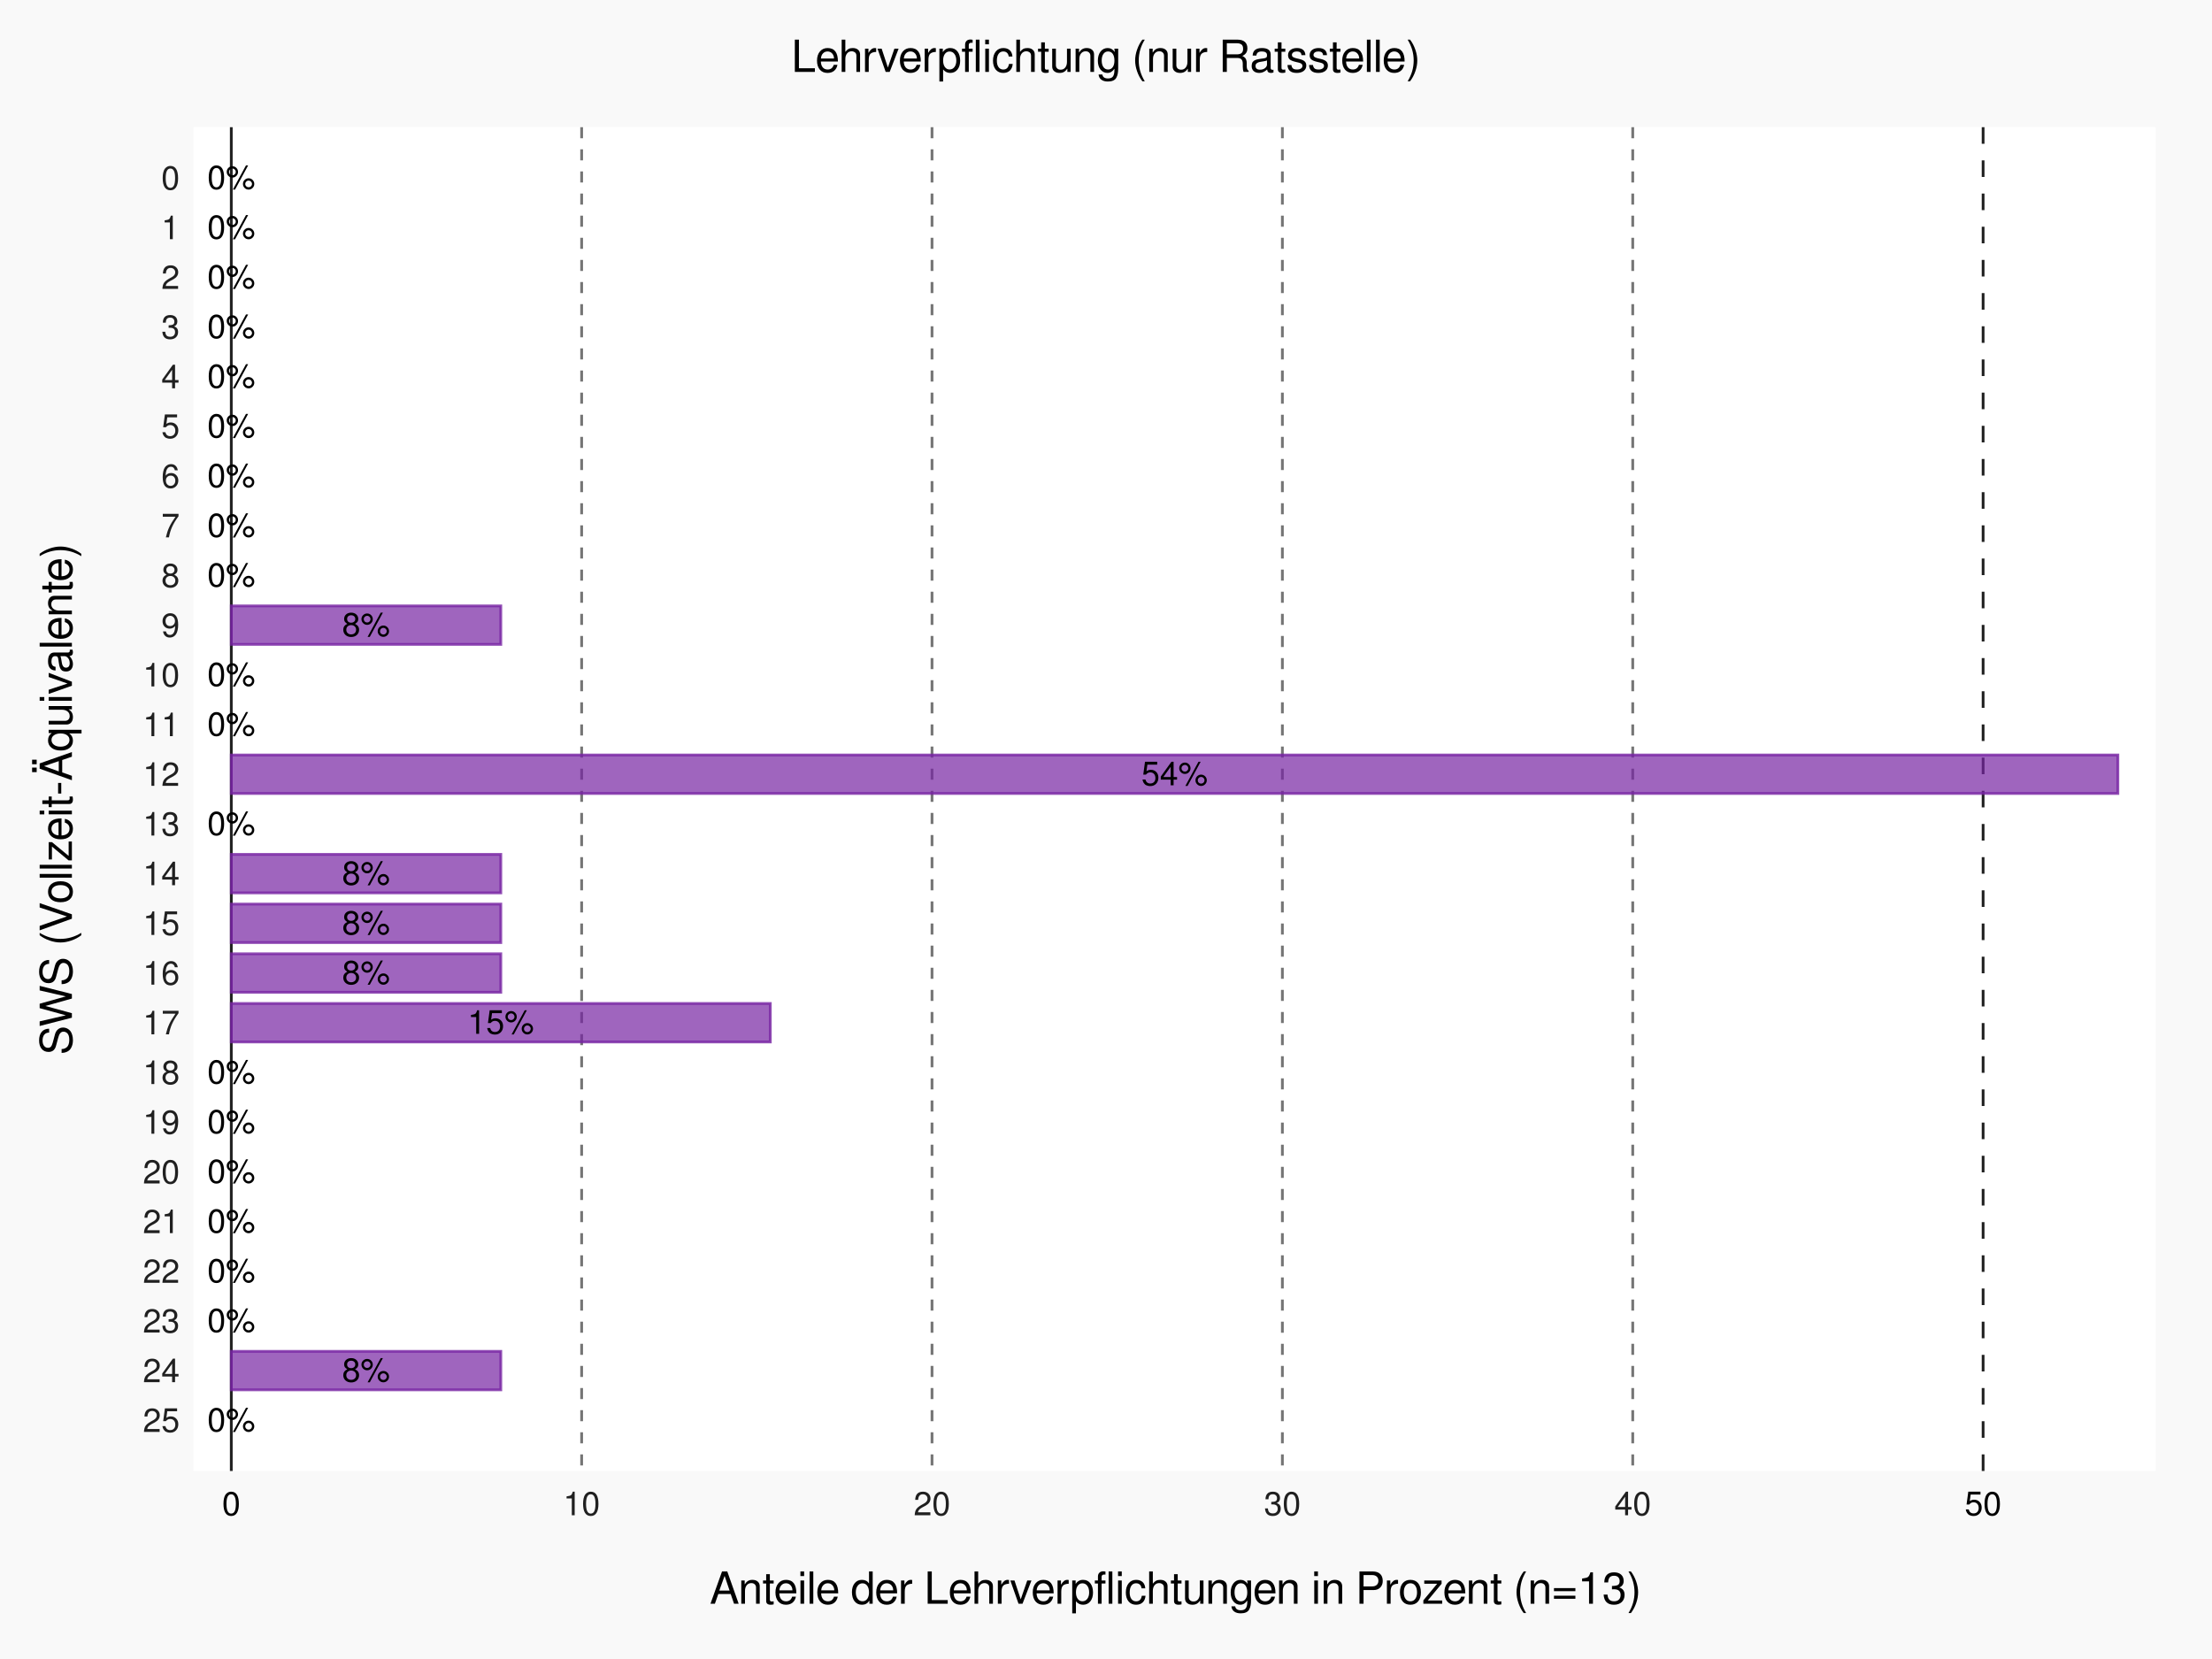
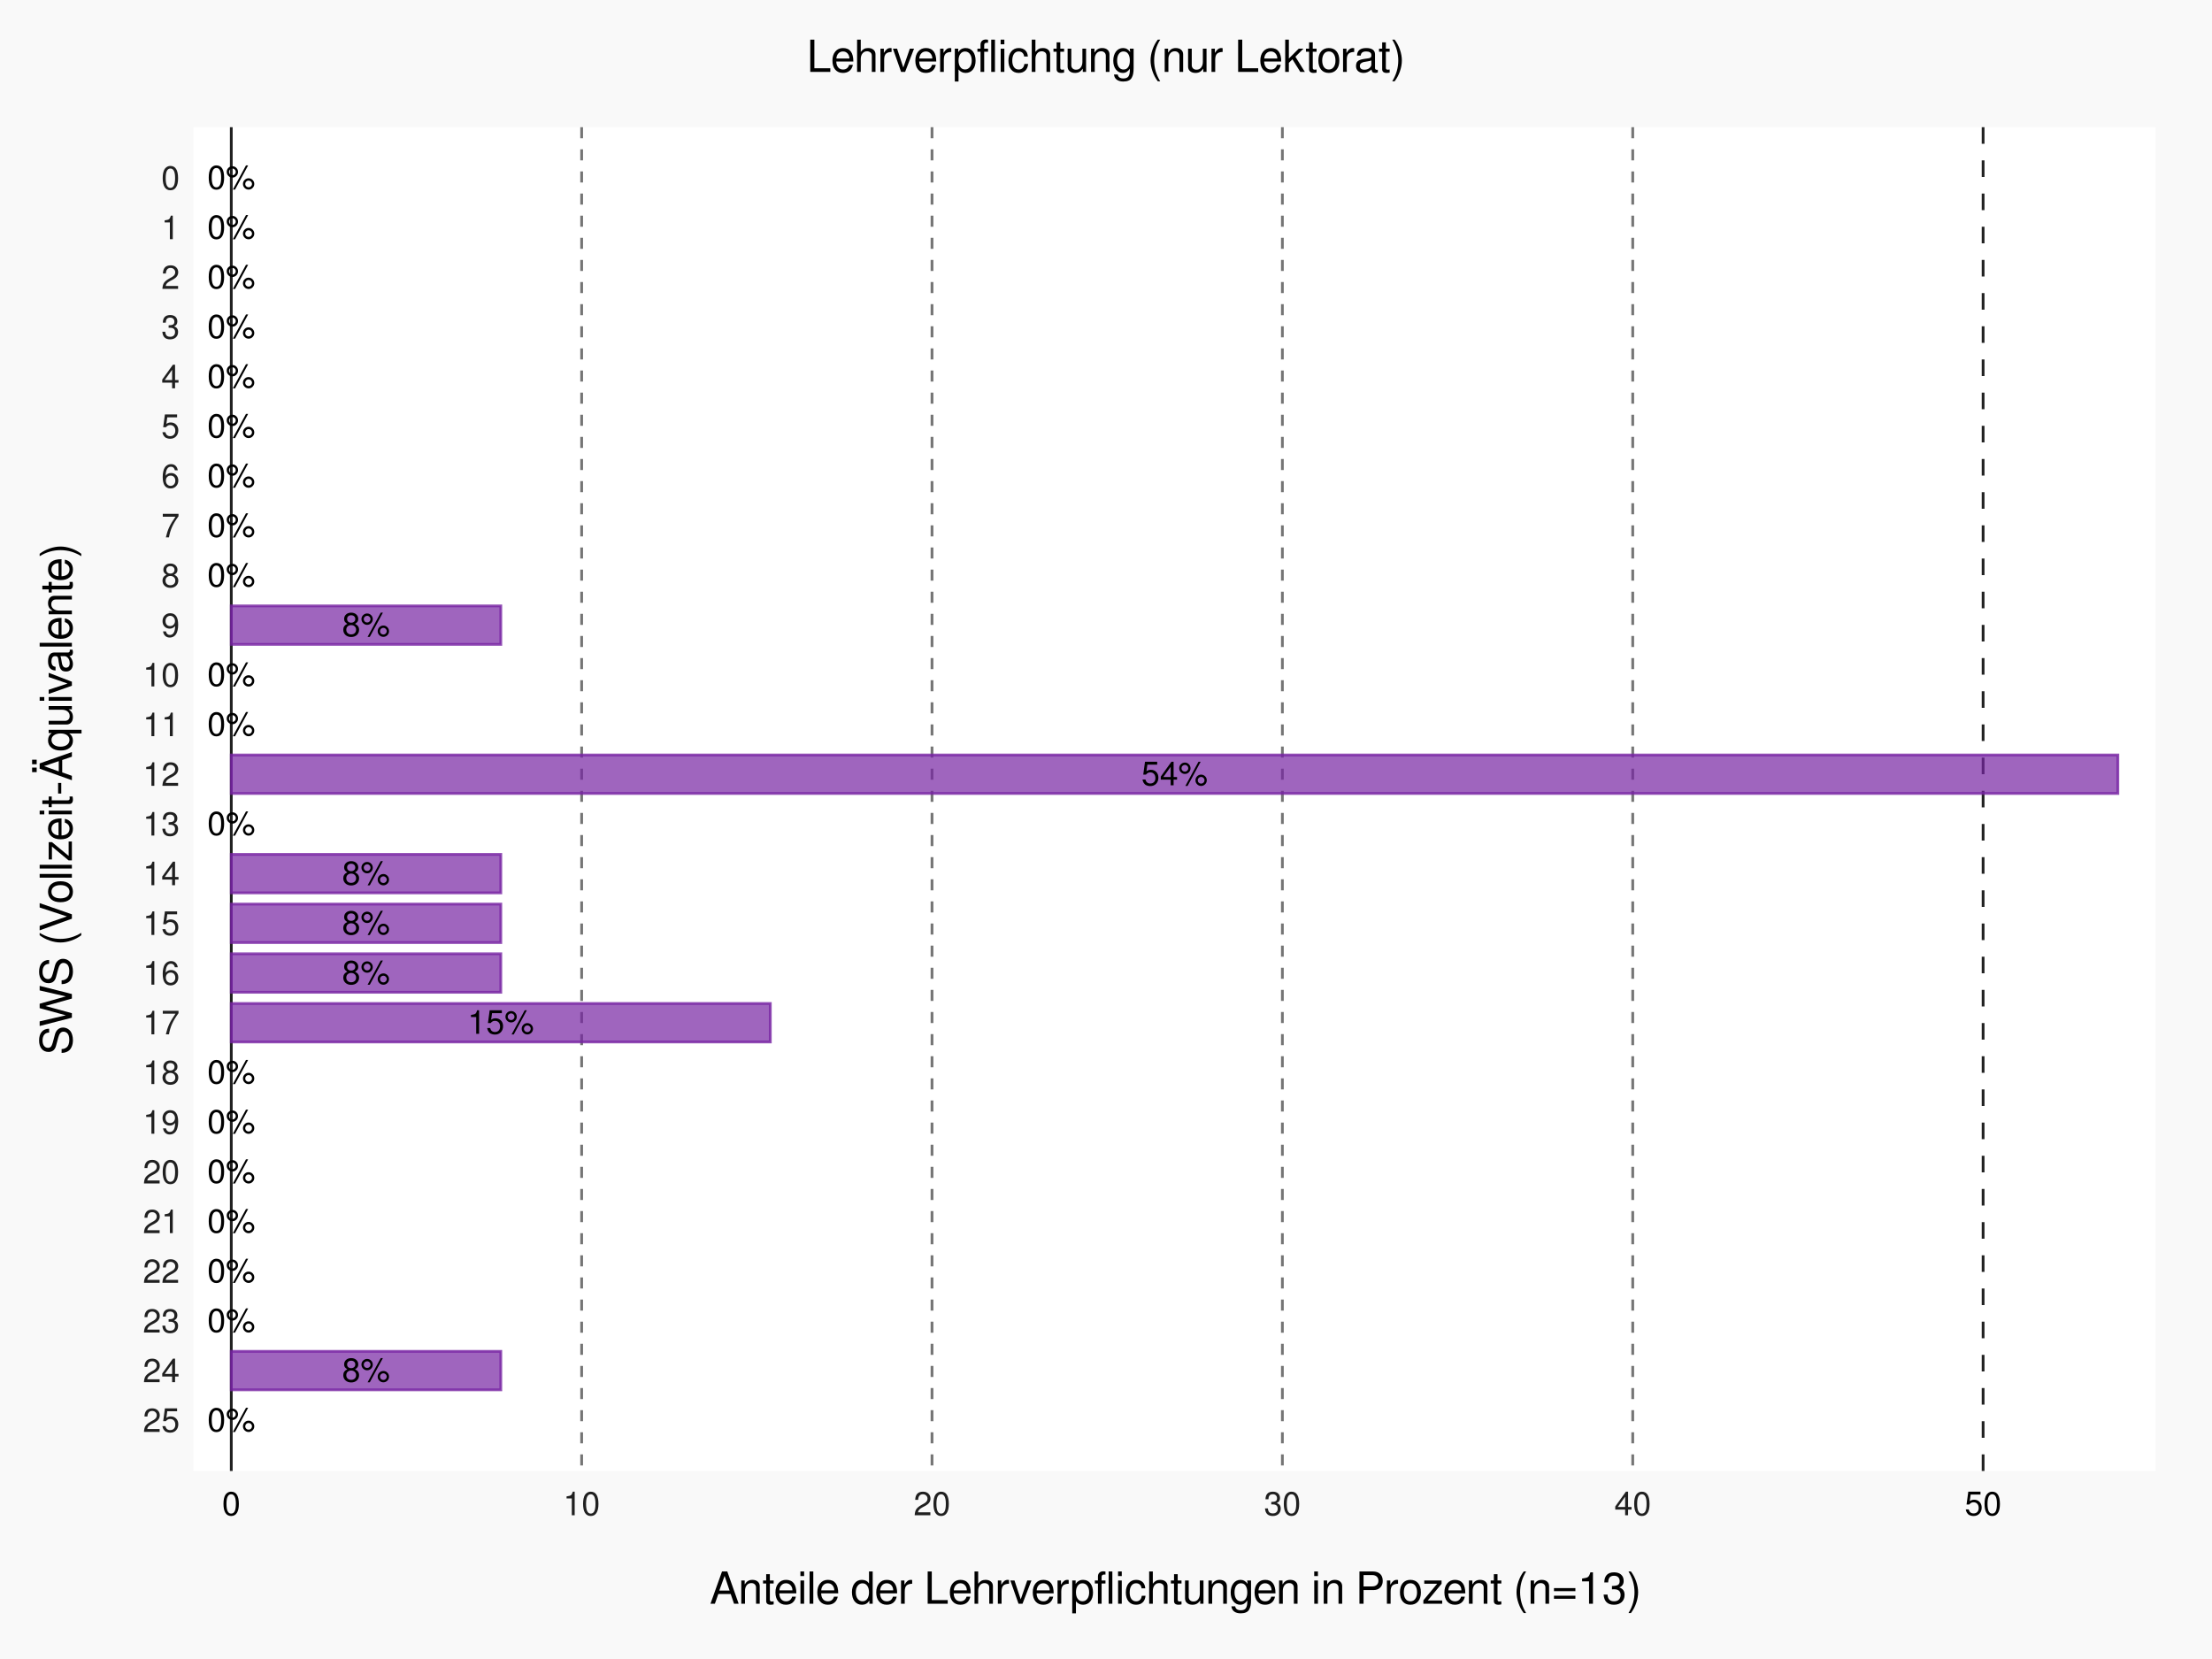
- <svg xmlns="http://www.w3.org/2000/svg" id="chart-cfb1cca5-e697-4c3f-aeac-06d82a3948d8" class="pygal-chart" viewBox="0 0 800 600">
+ <svg xmlns="http://www.w3.org/2000/svg" id="chart-7e886d0b-ef3b-455b-85c9-551a1031ee01" class="pygal-chart" viewBox="0 0 800 600">
  <defs>
-     <style type="text/css">#chart-cfb1cca5-e697-4c3f-aeac-06d82a3948d8{-webkit-user-select:none;-webkit-font-smoothing:antialiased;font-family:FreeSans}#chart-cfb1cca5-e697-4c3f-aeac-06d82a3948d8 .title{font-family:FreeSans;font-size:16px}#chart-cfb1cca5-e697-4c3f-aeac-06d82a3948d8 .legends .legend text{font-family:FreeSans;font-size:14px}#chart-cfb1cca5-e697-4c3f-aeac-06d82a3948d8 .axis text{font-family:FreeSans;font-size:12px}#chart-cfb1cca5-e697-4c3f-aeac-06d82a3948d8 .axis text.major{font-family:FreeSans;font-size:12px}#chart-cfb1cca5-e697-4c3f-aeac-06d82a3948d8 .text-overlay text.value{font-family:FreeSans;font-size:12px}#chart-cfb1cca5-e697-4c3f-aeac-06d82a3948d8 .text-overlay text.label{font-family:FreeSans;font-size:12px}#chart-cfb1cca5-e697-4c3f-aeac-06d82a3948d8 .tooltip{font-family:FreeSans;font-size:14px}#chart-cfb1cca5-e697-4c3f-aeac-06d82a3948d8 text.no_data{font-family:FreeSans;font-size:64px}
- #chart-cfb1cca5-e697-4c3f-aeac-06d82a3948d8{background-color:rgba(249,249,249,1)}#chart-cfb1cca5-e697-4c3f-aeac-06d82a3948d8 path,#chart-cfb1cca5-e697-4c3f-aeac-06d82a3948d8 line,#chart-cfb1cca5-e697-4c3f-aeac-06d82a3948d8 rect,#chart-cfb1cca5-e697-4c3f-aeac-06d82a3948d8 circle{-webkit-transition:150ms;-moz-transition:150ms;transition:150ms}#chart-cfb1cca5-e697-4c3f-aeac-06d82a3948d8 .graph &gt; .background{fill:rgba(249,249,249,1)}#chart-cfb1cca5-e697-4c3f-aeac-06d82a3948d8 .plot &gt; .background{fill:rgba(255,255,255,1)}#chart-cfb1cca5-e697-4c3f-aeac-06d82a3948d8 .graph{fill:rgba(0,0,0,.87)}#chart-cfb1cca5-e697-4c3f-aeac-06d82a3948d8 text.no_data{fill:rgba(0,0,0,1)}#chart-cfb1cca5-e697-4c3f-aeac-06d82a3948d8 .title{fill:rgba(0,0,0,1)}#chart-cfb1cca5-e697-4c3f-aeac-06d82a3948d8 .legends .legend text{fill:rgba(0,0,0,.87)}#chart-cfb1cca5-e697-4c3f-aeac-06d82a3948d8 .legends .legend:hover text{fill:rgba(0,0,0,1)}#chart-cfb1cca5-e697-4c3f-aeac-06d82a3948d8 .axis .line{stroke:rgba(0,0,0,1)}#chart-cfb1cca5-e697-4c3f-aeac-06d82a3948d8 .axis .guide.line{stroke:rgba(0,0,0,.54)}#chart-cfb1cca5-e697-4c3f-aeac-06d82a3948d8 .axis .major.line{stroke:rgba(0,0,0,.87)}#chart-cfb1cca5-e697-4c3f-aeac-06d82a3948d8 .axis text.major{fill:rgba(0,0,0,1)}#chart-cfb1cca5-e697-4c3f-aeac-06d82a3948d8 .axis.y .guides:hover .guide.line,#chart-cfb1cca5-e697-4c3f-aeac-06d82a3948d8 .line-graph .axis.x .guides:hover .guide.line,#chart-cfb1cca5-e697-4c3f-aeac-06d82a3948d8 .stackedline-graph .axis.x .guides:hover .guide.line,#chart-cfb1cca5-e697-4c3f-aeac-06d82a3948d8 .xy-graph .axis.x .guides:hover .guide.line{stroke:rgba(0,0,0,1)}#chart-cfb1cca5-e697-4c3f-aeac-06d82a3948d8 .axis .guides:hover text{fill:rgba(0,0,0,1)}#chart-cfb1cca5-e697-4c3f-aeac-06d82a3948d8 .reactive{fill-opacity:.7;stroke-opacity:.8}#chart-cfb1cca5-e697-4c3f-aeac-06d82a3948d8 .ci{stroke:rgba(0,0,0,.87)}#chart-cfb1cca5-e697-4c3f-aeac-06d82a3948d8 .reactive.active,#chart-cfb1cca5-e697-4c3f-aeac-06d82a3948d8 .active .reactive{fill-opacity:.8;stroke-opacity:.9;stroke-width:4}#chart-cfb1cca5-e697-4c3f-aeac-06d82a3948d8 .ci .reactive.active{stroke-width:1.5}#chart-cfb1cca5-e697-4c3f-aeac-06d82a3948d8 .series text{fill:rgba(0,0,0,1)}#chart-cfb1cca5-e697-4c3f-aeac-06d82a3948d8 .tooltip rect{fill:rgba(255,255,255,1);stroke:rgba(0,0,0,1);-webkit-transition:opacity 150ms;-moz-transition:opacity 150ms;transition:opacity 150ms}#chart-cfb1cca5-e697-4c3f-aeac-06d82a3948d8 .tooltip .label{fill:rgba(0,0,0,.87)}#chart-cfb1cca5-e697-4c3f-aeac-06d82a3948d8 .tooltip .label{fill:rgba(0,0,0,.87)}#chart-cfb1cca5-e697-4c3f-aeac-06d82a3948d8 .tooltip .legend{font-size:.8em;fill:rgba(0,0,0,.54)}#chart-cfb1cca5-e697-4c3f-aeac-06d82a3948d8 .tooltip .x_label{font-size:.6em;fill:rgba(0,0,0,1)}#chart-cfb1cca5-e697-4c3f-aeac-06d82a3948d8 .tooltip .xlink{font-size:.5em;text-decoration:underline}#chart-cfb1cca5-e697-4c3f-aeac-06d82a3948d8 .tooltip .value{font-size:1.5em}#chart-cfb1cca5-e697-4c3f-aeac-06d82a3948d8 .bound{font-size:.5em}#chart-cfb1cca5-e697-4c3f-aeac-06d82a3948d8 .max-value{font-size:.75em;fill:rgba(0,0,0,.54)}#chart-cfb1cca5-e697-4c3f-aeac-06d82a3948d8 .map-element{fill:rgba(255,255,255,1);stroke:rgba(0,0,0,.54) !important}#chart-cfb1cca5-e697-4c3f-aeac-06d82a3948d8 .map-element .reactive{fill-opacity:inherit;stroke-opacity:inherit}#chart-cfb1cca5-e697-4c3f-aeac-06d82a3948d8 .color-0,#chart-cfb1cca5-e697-4c3f-aeac-06d82a3948d8 .color-0 a:visited{stroke:#7724a3;fill:#7724a3}#chart-cfb1cca5-e697-4c3f-aeac-06d82a3948d8 .text-overlay .color-0 text{fill:black}
- #chart-cfb1cca5-e697-4c3f-aeac-06d82a3948d8 text.no_data{text-anchor:middle}#chart-cfb1cca5-e697-4c3f-aeac-06d82a3948d8 .guide.line{fill:none}#chart-cfb1cca5-e697-4c3f-aeac-06d82a3948d8 .centered{text-anchor:middle}#chart-cfb1cca5-e697-4c3f-aeac-06d82a3948d8 .title{text-anchor:middle}#chart-cfb1cca5-e697-4c3f-aeac-06d82a3948d8 .legends .legend text{fill-opacity:1}#chart-cfb1cca5-e697-4c3f-aeac-06d82a3948d8 .axis.x text{text-anchor:middle}#chart-cfb1cca5-e697-4c3f-aeac-06d82a3948d8 .axis.x:not(.web) text[transform]{text-anchor:start}#chart-cfb1cca5-e697-4c3f-aeac-06d82a3948d8 .axis.x:not(.web) text[transform].backwards{text-anchor:end}#chart-cfb1cca5-e697-4c3f-aeac-06d82a3948d8 .axis.y text{text-anchor:end}#chart-cfb1cca5-e697-4c3f-aeac-06d82a3948d8 .axis.y text[transform].backwards{text-anchor:start}#chart-cfb1cca5-e697-4c3f-aeac-06d82a3948d8 .axis.y2 text{text-anchor:start}#chart-cfb1cca5-e697-4c3f-aeac-06d82a3948d8 .axis.y2 text[transform].backwards{text-anchor:end}#chart-cfb1cca5-e697-4c3f-aeac-06d82a3948d8 .axis .guide.line{stroke-dasharray:4,4}#chart-cfb1cca5-e697-4c3f-aeac-06d82a3948d8 .axis .major.guide.line{stroke-dasharray:6,6}#chart-cfb1cca5-e697-4c3f-aeac-06d82a3948d8 .horizontal .axis.y .guide.line,#chart-cfb1cca5-e697-4c3f-aeac-06d82a3948d8 .horizontal .axis.y2 .guide.line,#chart-cfb1cca5-e697-4c3f-aeac-06d82a3948d8 .vertical .axis.x .guide.line{opacity:0}#chart-cfb1cca5-e697-4c3f-aeac-06d82a3948d8 .horizontal .axis.always_show .guide.line,#chart-cfb1cca5-e697-4c3f-aeac-06d82a3948d8 .vertical .axis.always_show .guide.line{opacity:1 !important}#chart-cfb1cca5-e697-4c3f-aeac-06d82a3948d8 .axis.y .guides:hover .guide.line,#chart-cfb1cca5-e697-4c3f-aeac-06d82a3948d8 .axis.y2 .guides:hover .guide.line,#chart-cfb1cca5-e697-4c3f-aeac-06d82a3948d8 .axis.x .guides:hover .guide.line{opacity:1}#chart-cfb1cca5-e697-4c3f-aeac-06d82a3948d8 .axis .guides:hover text{opacity:1}#chart-cfb1cca5-e697-4c3f-aeac-06d82a3948d8 .nofill{fill:none}#chart-cfb1cca5-e697-4c3f-aeac-06d82a3948d8 .subtle-fill{fill-opacity:.2}#chart-cfb1cca5-e697-4c3f-aeac-06d82a3948d8 .dot{stroke-width:1px;fill-opacity:1}#chart-cfb1cca5-e697-4c3f-aeac-06d82a3948d8 .dot.active{stroke-width:5px}#chart-cfb1cca5-e697-4c3f-aeac-06d82a3948d8 .dot.negative{fill:transparent}#chart-cfb1cca5-e697-4c3f-aeac-06d82a3948d8 text,#chart-cfb1cca5-e697-4c3f-aeac-06d82a3948d8 tspan{stroke:none !important}#chart-cfb1cca5-e697-4c3f-aeac-06d82a3948d8 .series text.active{opacity:1}#chart-cfb1cca5-e697-4c3f-aeac-06d82a3948d8 .tooltip rect{fill-opacity:.95;stroke-width:.5}#chart-cfb1cca5-e697-4c3f-aeac-06d82a3948d8 .tooltip text{fill-opacity:1}#chart-cfb1cca5-e697-4c3f-aeac-06d82a3948d8 .showable{visibility:hidden}#chart-cfb1cca5-e697-4c3f-aeac-06d82a3948d8 .showable.shown{visibility:visible}#chart-cfb1cca5-e697-4c3f-aeac-06d82a3948d8 .gauge-background{fill:rgba(229,229,229,1);stroke:none}#chart-cfb1cca5-e697-4c3f-aeac-06d82a3948d8 .bg-lines{stroke:rgba(249,249,249,1);stroke-width:2px}</style>
+     <style type="text/css">#chart-7e886d0b-ef3b-455b-85c9-551a1031ee01{-webkit-user-select:none;-webkit-font-smoothing:antialiased;font-family:FreeSans}#chart-7e886d0b-ef3b-455b-85c9-551a1031ee01 .title{font-family:FreeSans;font-size:16px}#chart-7e886d0b-ef3b-455b-85c9-551a1031ee01 .legends .legend text{font-family:FreeSans;font-size:14px}#chart-7e886d0b-ef3b-455b-85c9-551a1031ee01 .axis text{font-family:FreeSans;font-size:12px}#chart-7e886d0b-ef3b-455b-85c9-551a1031ee01 .axis text.major{font-family:FreeSans;font-size:12px}#chart-7e886d0b-ef3b-455b-85c9-551a1031ee01 .text-overlay text.value{font-family:FreeSans;font-size:12px}#chart-7e886d0b-ef3b-455b-85c9-551a1031ee01 .text-overlay text.label{font-family:FreeSans;font-size:12px}#chart-7e886d0b-ef3b-455b-85c9-551a1031ee01 .tooltip{font-family:FreeSans;font-size:14px}#chart-7e886d0b-ef3b-455b-85c9-551a1031ee01 text.no_data{font-family:FreeSans;font-size:64px}
+ #chart-7e886d0b-ef3b-455b-85c9-551a1031ee01{background-color:rgba(249,249,249,1)}#chart-7e886d0b-ef3b-455b-85c9-551a1031ee01 path,#chart-7e886d0b-ef3b-455b-85c9-551a1031ee01 line,#chart-7e886d0b-ef3b-455b-85c9-551a1031ee01 rect,#chart-7e886d0b-ef3b-455b-85c9-551a1031ee01 circle{-webkit-transition:150ms;-moz-transition:150ms;transition:150ms}#chart-7e886d0b-ef3b-455b-85c9-551a1031ee01 .graph &gt; .background{fill:rgba(249,249,249,1)}#chart-7e886d0b-ef3b-455b-85c9-551a1031ee01 .plot &gt; .background{fill:rgba(255,255,255,1)}#chart-7e886d0b-ef3b-455b-85c9-551a1031ee01 .graph{fill:rgba(0,0,0,.87)}#chart-7e886d0b-ef3b-455b-85c9-551a1031ee01 text.no_data{fill:rgba(0,0,0,1)}#chart-7e886d0b-ef3b-455b-85c9-551a1031ee01 .title{fill:rgba(0,0,0,1)}#chart-7e886d0b-ef3b-455b-85c9-551a1031ee01 .legends .legend text{fill:rgba(0,0,0,.87)}#chart-7e886d0b-ef3b-455b-85c9-551a1031ee01 .legends .legend:hover text{fill:rgba(0,0,0,1)}#chart-7e886d0b-ef3b-455b-85c9-551a1031ee01 .axis .line{stroke:rgba(0,0,0,1)}#chart-7e886d0b-ef3b-455b-85c9-551a1031ee01 .axis .guide.line{stroke:rgba(0,0,0,.54)}#chart-7e886d0b-ef3b-455b-85c9-551a1031ee01 .axis .major.line{stroke:rgba(0,0,0,.87)}#chart-7e886d0b-ef3b-455b-85c9-551a1031ee01 .axis text.major{fill:rgba(0,0,0,1)}#chart-7e886d0b-ef3b-455b-85c9-551a1031ee01 .axis.y .guides:hover .guide.line,#chart-7e886d0b-ef3b-455b-85c9-551a1031ee01 .line-graph .axis.x .guides:hover .guide.line,#chart-7e886d0b-ef3b-455b-85c9-551a1031ee01 .stackedline-graph .axis.x .guides:hover .guide.line,#chart-7e886d0b-ef3b-455b-85c9-551a1031ee01 .xy-graph .axis.x .guides:hover .guide.line{stroke:rgba(0,0,0,1)}#chart-7e886d0b-ef3b-455b-85c9-551a1031ee01 .axis .guides:hover text{fill:rgba(0,0,0,1)}#chart-7e886d0b-ef3b-455b-85c9-551a1031ee01 .reactive{fill-opacity:.7;stroke-opacity:.8}#chart-7e886d0b-ef3b-455b-85c9-551a1031ee01 .ci{stroke:rgba(0,0,0,.87)}#chart-7e886d0b-ef3b-455b-85c9-551a1031ee01 .reactive.active,#chart-7e886d0b-ef3b-455b-85c9-551a1031ee01 .active .reactive{fill-opacity:.8;stroke-opacity:.9;stroke-width:4}#chart-7e886d0b-ef3b-455b-85c9-551a1031ee01 .ci .reactive.active{stroke-width:1.5}#chart-7e886d0b-ef3b-455b-85c9-551a1031ee01 .series text{fill:rgba(0,0,0,1)}#chart-7e886d0b-ef3b-455b-85c9-551a1031ee01 .tooltip rect{fill:rgba(255,255,255,1);stroke:rgba(0,0,0,1);-webkit-transition:opacity 150ms;-moz-transition:opacity 150ms;transition:opacity 150ms}#chart-7e886d0b-ef3b-455b-85c9-551a1031ee01 .tooltip .label{fill:rgba(0,0,0,.87)}#chart-7e886d0b-ef3b-455b-85c9-551a1031ee01 .tooltip .label{fill:rgba(0,0,0,.87)}#chart-7e886d0b-ef3b-455b-85c9-551a1031ee01 .tooltip .legend{font-size:.8em;fill:rgba(0,0,0,.54)}#chart-7e886d0b-ef3b-455b-85c9-551a1031ee01 .tooltip .x_label{font-size:.6em;fill:rgba(0,0,0,1)}#chart-7e886d0b-ef3b-455b-85c9-551a1031ee01 .tooltip .xlink{font-size:.5em;text-decoration:underline}#chart-7e886d0b-ef3b-455b-85c9-551a1031ee01 .tooltip .value{font-size:1.5em}#chart-7e886d0b-ef3b-455b-85c9-551a1031ee01 .bound{font-size:.5em}#chart-7e886d0b-ef3b-455b-85c9-551a1031ee01 .max-value{font-size:.75em;fill:rgba(0,0,0,.54)}#chart-7e886d0b-ef3b-455b-85c9-551a1031ee01 .map-element{fill:rgba(255,255,255,1);stroke:rgba(0,0,0,.54) !important}#chart-7e886d0b-ef3b-455b-85c9-551a1031ee01 .map-element .reactive{fill-opacity:inherit;stroke-opacity:inherit}#chart-7e886d0b-ef3b-455b-85c9-551a1031ee01 .color-0,#chart-7e886d0b-ef3b-455b-85c9-551a1031ee01 .color-0 a:visited{stroke:#7724a3;fill:#7724a3}#chart-7e886d0b-ef3b-455b-85c9-551a1031ee01 .text-overlay .color-0 text{fill:black}
+ #chart-7e886d0b-ef3b-455b-85c9-551a1031ee01 text.no_data{text-anchor:middle}#chart-7e886d0b-ef3b-455b-85c9-551a1031ee01 .guide.line{fill:none}#chart-7e886d0b-ef3b-455b-85c9-551a1031ee01 .centered{text-anchor:middle}#chart-7e886d0b-ef3b-455b-85c9-551a1031ee01 .title{text-anchor:middle}#chart-7e886d0b-ef3b-455b-85c9-551a1031ee01 .legends .legend text{fill-opacity:1}#chart-7e886d0b-ef3b-455b-85c9-551a1031ee01 .axis.x text{text-anchor:middle}#chart-7e886d0b-ef3b-455b-85c9-551a1031ee01 .axis.x:not(.web) text[transform]{text-anchor:start}#chart-7e886d0b-ef3b-455b-85c9-551a1031ee01 .axis.x:not(.web) text[transform].backwards{text-anchor:end}#chart-7e886d0b-ef3b-455b-85c9-551a1031ee01 .axis.y text{text-anchor:end}#chart-7e886d0b-ef3b-455b-85c9-551a1031ee01 .axis.y text[transform].backwards{text-anchor:start}#chart-7e886d0b-ef3b-455b-85c9-551a1031ee01 .axis.y2 text{text-anchor:start}#chart-7e886d0b-ef3b-455b-85c9-551a1031ee01 .axis.y2 text[transform].backwards{text-anchor:end}#chart-7e886d0b-ef3b-455b-85c9-551a1031ee01 .axis .guide.line{stroke-dasharray:4,4}#chart-7e886d0b-ef3b-455b-85c9-551a1031ee01 .axis .major.guide.line{stroke-dasharray:6,6}#chart-7e886d0b-ef3b-455b-85c9-551a1031ee01 .horizontal .axis.y .guide.line,#chart-7e886d0b-ef3b-455b-85c9-551a1031ee01 .horizontal .axis.y2 .guide.line,#chart-7e886d0b-ef3b-455b-85c9-551a1031ee01 .vertical .axis.x .guide.line{opacity:0}#chart-7e886d0b-ef3b-455b-85c9-551a1031ee01 .horizontal .axis.always_show .guide.line,#chart-7e886d0b-ef3b-455b-85c9-551a1031ee01 .vertical .axis.always_show .guide.line{opacity:1 !important}#chart-7e886d0b-ef3b-455b-85c9-551a1031ee01 .axis.y .guides:hover .guide.line,#chart-7e886d0b-ef3b-455b-85c9-551a1031ee01 .axis.y2 .guides:hover .guide.line,#chart-7e886d0b-ef3b-455b-85c9-551a1031ee01 .axis.x .guides:hover .guide.line{opacity:1}#chart-7e886d0b-ef3b-455b-85c9-551a1031ee01 .axis .guides:hover text{opacity:1}#chart-7e886d0b-ef3b-455b-85c9-551a1031ee01 .nofill{fill:none}#chart-7e886d0b-ef3b-455b-85c9-551a1031ee01 .subtle-fill{fill-opacity:.2}#chart-7e886d0b-ef3b-455b-85c9-551a1031ee01 .dot{stroke-width:1px;fill-opacity:1}#chart-7e886d0b-ef3b-455b-85c9-551a1031ee01 .dot.active{stroke-width:5px}#chart-7e886d0b-ef3b-455b-85c9-551a1031ee01 .dot.negative{fill:transparent}#chart-7e886d0b-ef3b-455b-85c9-551a1031ee01 text,#chart-7e886d0b-ef3b-455b-85c9-551a1031ee01 tspan{stroke:none !important}#chart-7e886d0b-ef3b-455b-85c9-551a1031ee01 .series text.active{opacity:1}#chart-7e886d0b-ef3b-455b-85c9-551a1031ee01 .tooltip rect{fill-opacity:.95;stroke-width:.5}#chart-7e886d0b-ef3b-455b-85c9-551a1031ee01 .tooltip text{fill-opacity:1}#chart-7e886d0b-ef3b-455b-85c9-551a1031ee01 .showable{visibility:hidden}#chart-7e886d0b-ef3b-455b-85c9-551a1031ee01 .showable.shown{visibility:visible}#chart-7e886d0b-ef3b-455b-85c9-551a1031ee01 .gauge-background{fill:rgba(229,229,229,1);stroke:none}#chart-7e886d0b-ef3b-455b-85c9-551a1031ee01 .bg-lines{stroke:rgba(249,249,249,1);stroke-width:2px}</style>
  </defs>
  <g class="graph horizontalbar-graph horizontal">
    <rect x="0" y="0" width="800" height="600" class="background" />
    <g transform="translate(70, 46)" class="plot">
      <rect x="0" y="0" width="709.6" height="486" class="background" />
      <g class="axis y">
        <g class="guides">
          <text x="-5" y="471.867" class="">25</text>
        </g>
        <g class="guides">
          <text x="-5" y="453.894" class="">24</text>
        </g>
        <g class="guides">
          <text x="-5" y="435.92" class="">23</text>
        </g>
        <g class="guides">
          <text x="-5" y="417.947" class="">22</text>
        </g>
        <g class="guides">
          <text x="-5" y="399.974" class="">21</text>
        </g>
        <g class="guides">
          <text x="-5" y="382" class="">20</text>
        </g>
        <g class="guides">
          <text x="-5" y="364.027" class="">19</text>
        </g>
        <g class="guides">
          <text x="-5" y="346.054" class="">18</text>
        </g>
        <g class="guides">
          <text x="-5" y="328.08" class="">17</text>
        </g>
        <g class="guides">
          <text x="-5" y="310.107" class="">16</text>
        </g>
        <g class="guides">
          <text x="-5" y="292.133" class="">15</text>
        </g>
        <g class="guides">
          <text x="-5" y="274.16" class="">14</text>
        </g>
        <g class="guides">
          <text x="-5" y="256.187" class="">13</text>
        </g>
        <g class="guides">
          <text x="-5" y="238.213" class="">12</text>
        </g>
        <g class="guides">
          <text x="-5" y="220.24" class="">11</text>
        </g>
        <g class="guides">
          <text x="-5" y="202.267" class="">10</text>
        </g>
        <g class="guides">
          <text x="-5" y="184.293" class="">9</text>
        </g>
        <g class="guides">
          <text x="-5" y="166.32" class="">8</text>
        </g>
        <g class="guides">
          <text x="-5" y="148.346" class="">7</text>
        </g>
        <g class="guides">
          <text x="-5" y="130.373" class="">6</text>
        </g>
        <g class="guides">
          <text x="-5" y="112.4" class="">5</text>
        </g>
        <g class="guides">
          <text x="-5" y="94.426" class="">4</text>
        </g>
        <g class="guides">
          <text x="-5" y="76.453" class="">3</text>
        </g>
        <g class="guides">
          <text x="-5" y="58.48" class="">2</text>
        </g>
        <g class="guides">
          <text x="-5" y="40.506" class="">1</text>
        </g>
        <g class="guides">
          <text x="-5" y="22.533" class="">0</text>
        </g>
      </g>
      <g class="axis x always_show">
        <g class="guides">
          <path d="M13.646 0 v486" class="axis major line" />
          <text x="13.646" y="502.0" class="major">0</text>
        </g>
        <g class="guides">
          <path d="M140.36 0 v486" class="guide line" />
          <text x="140.36" y="502.0" class="">10</text>
        </g>
        <g class="guides">
          <path d="M267.075 0 v486" class="guide line" />
          <text x="267.075" y="502.0" class="">20</text>
        </g>
        <g class="guides">
          <path d="M393.789 0 v486" class="guide line" />
          <text x="393.789" y="502.0" class="">30</text>
        </g>
        <g class="guides">
          <path d="M520.503 0 v486" class="guide line" />
          <text x="520.503" y="502.0" class="">40</text>
        </g>
        <g class="guides">
          <path d="M647.218 0 v486" class="major guide line" />
          <text x="647.218" y="502.0" class="major">50</text>
        </g>
      </g>
      <g class="series serie-0 color-0">
        <g class="bars">
          <g class="bar">
            <rect x="13.646" y="460.708" rx="0" ry="0" height="13.919" class="rect reactive tooltip-trigger" />
          </g>
          <g class="bar">
            <rect x="13.646" y="442.734" rx="0" ry="0" width="97.473" height="13.919" class="rect reactive tooltip-trigger" />
          </g>
          <g class="bar">
            <rect x="13.646" y="424.761" rx="0" ry="0" height="13.919" class="rect reactive tooltip-trigger" />
          </g>
          <g class="bar">
            <rect x="13.646" y="406.788" rx="0" ry="0" height="13.919" class="rect reactive tooltip-trigger" />
          </g>
          <g class="bar">
            <rect x="13.646" y="388.814" rx="0" ry="0" height="13.919" class="rect reactive tooltip-trigger" />
          </g>
          <g class="bar">
            <rect x="13.646" y="370.841" rx="0" ry="0" height="13.919" class="rect reactive tooltip-trigger" />
          </g>
          <g class="bar">
            <rect x="13.646" y="352.868" rx="0" ry="0" height="13.919" class="rect reactive tooltip-trigger" />
          </g>
          <g class="bar">
            <rect x="13.646" y="334.894" rx="0" ry="0" height="13.919" class="rect reactive tooltip-trigger" />
          </g>
          <g class="bar">
            <rect x="13.646" y="316.921" rx="0" ry="0" width="194.945" height="13.919" class="rect reactive tooltip-trigger" />
          </g>
          <g class="bar">
            <rect x="13.646" y="298.948" rx="0" ry="0" width="97.473" height="13.919" class="rect reactive tooltip-trigger" />
          </g>
          <g class="bar">
            <rect x="13.646" y="280.974" rx="0" ry="0" width="97.473" height="13.919" class="rect reactive tooltip-trigger" />
          </g>
          <g class="bar">
            <rect x="13.646" y="263.001" rx="0" ry="0" width="97.473" height="13.919" class="rect reactive tooltip-trigger" />
          </g>
          <g class="bar">
            <rect x="13.646" y="245.027" rx="0" ry="0" height="13.919" class="rect reactive tooltip-trigger" />
          </g>
          <g class="bar">
            <rect x="13.646" y="227.054" rx="0" ry="0" width="682.308" height="13.919" class="rect reactive tooltip-trigger" />
          </g>
          <g class="bar">
            <rect x="13.646" y="209.081" rx="0" ry="0" height="13.919" class="rect reactive tooltip-trigger" />
          </g>
          <g class="bar">
            <rect x="13.646" y="191.107" rx="0" ry="0" height="13.919" class="rect reactive tooltip-trigger" />
          </g>
          <g class="bar">
            <rect x="13.646" y="173.134" rx="0" ry="0" width="97.473" height="13.919" class="rect reactive tooltip-trigger" />
          </g>
          <g class="bar">
            <rect x="13.646" y="155.161" rx="0" ry="0" height="13.919" class="rect reactive tooltip-trigger" />
          </g>
          <g class="bar">
            <rect x="13.646" y="137.187" rx="0" ry="0" height="13.919" class="rect reactive tooltip-trigger" />
          </g>
          <g class="bar">
            <rect x="13.646" y="119.214" rx="0" ry="0" height="13.919" class="rect reactive tooltip-trigger" />
          </g>
          <g class="bar">
            <rect x="13.646" y="101.24" rx="0" ry="0" height="13.919" class="rect reactive tooltip-trigger" />
          </g>
          <g class="bar">
            <rect x="13.646" y="83.267" rx="0" ry="0" height="13.919" class="rect reactive tooltip-trigger" />
          </g>
          <g class="bar">
            <rect x="13.646" y="65.294" rx="0" ry="0" height="13.919" class="rect reactive tooltip-trigger" />
          </g>
          <g class="bar">
            <rect x="13.646" y="47.32" rx="0" ry="0" height="13.919" class="rect reactive tooltip-trigger" />
          </g>
          <g class="bar">
            <rect x="13.646" y="29.347" rx="0" ry="0" height="13.919" class="rect reactive tooltip-trigger" />
          </g>
          <g class="bar">
            <rect x="13.646" y="11.374" rx="0" ry="0" height="13.919" class="rect reactive tooltip-trigger" />
          </g>
        </g>
      </g>
    </g>
    <g class="titles">
-       <text x="400.0" y="26" class="title plot_title">Lehrverpflichtung (nur Ratsstelle)</text>
+       <text x="400.0" y="26" class="title plot_title">Lehrverpflichtung (nur Lektorat)</text>
      <text x="425.2" y="580" class="title">Anteile der Lehrverpflichtungen in Prozent (n=13)</text>
      <text x="0" y="315.0" class="title" transform="rotate(-90 0 289)">SWS (Vollzeit-Äquivalente)</text>
    </g>
    <g transform="translate(70, 46)" class="plot overlay">
      <g class="series serie-0 color-0" />
    </g>
    <g transform="translate(70, 46)" class="plot text-overlay">
      <g class="series serie-0 color-0">
        <text text-anchor="middle" x="13.646" y="471.667" class="value">0%</text>
        <text text-anchor="middle" x="62.382" y="453.694" class="value">8%</text>
        <text text-anchor="middle" x="13.646" y="435.72" class="value">0%</text>
        <text text-anchor="middle" x="13.646" y="417.747" class="value">0%</text>
        <text text-anchor="middle" x="13.646" y="399.774" class="value">0%</text>
        <text text-anchor="middle" x="13.646" y="381.8" class="value">0%</text>
        <text text-anchor="middle" x="13.646" y="363.827" class="value">0%</text>
        <text text-anchor="middle" x="13.646" y="345.854" class="value">0%</text>
        <text text-anchor="middle" x="111.119" y="327.88" class="value">15%</text>
        <text text-anchor="middle" x="62.382" y="309.907" class="value">8%</text>
        <text text-anchor="middle" x="62.382" y="291.933" class="value">8%</text>
        <text text-anchor="middle" x="62.382" y="273.96" class="value">8%</text>
        <text text-anchor="middle" x="13.646" y="255.987" class="value">0%</text>
        <text text-anchor="middle" x="354.8" y="238.013" class="value">54%</text>
        <text text-anchor="middle" x="13.646" y="220.04" class="value">0%</text>
        <text text-anchor="middle" x="13.646" y="202.067" class="value">0%</text>
        <text text-anchor="middle" x="62.382" y="184.093" class="value">8%</text>
        <text text-anchor="middle" x="13.646" y="166.12" class="value">0%</text>
        <text text-anchor="middle" x="13.646" y="148.146" class="value">0%</text>
        <text text-anchor="middle" x="13.646" y="130.173" class="value">0%</text>
        <text text-anchor="middle" x="13.646" y="112.2" class="value">0%</text>
        <text text-anchor="middle" x="13.646" y="94.226" class="value">0%</text>
        <text text-anchor="middle" x="13.646" y="76.253" class="value">0%</text>
        <text text-anchor="middle" x="13.646" y="58.28" class="value">0%</text>
        <text text-anchor="middle" x="13.646" y="40.306" class="value">0%</text>
        <text text-anchor="middle" x="13.646" y="22.333" class="value">0%</text>
      </g>
    </g>
    <g transform="translate(70, 46)" class="plot tooltip-overlay">
      <g transform="translate(0 0)" style="opacity: 0" class="tooltip">
        <rect rx="0" ry="0" width="0" height="0" class="tooltip-box" />
        <g class="text" />
      </g>
    </g>
  </g>
</svg>
